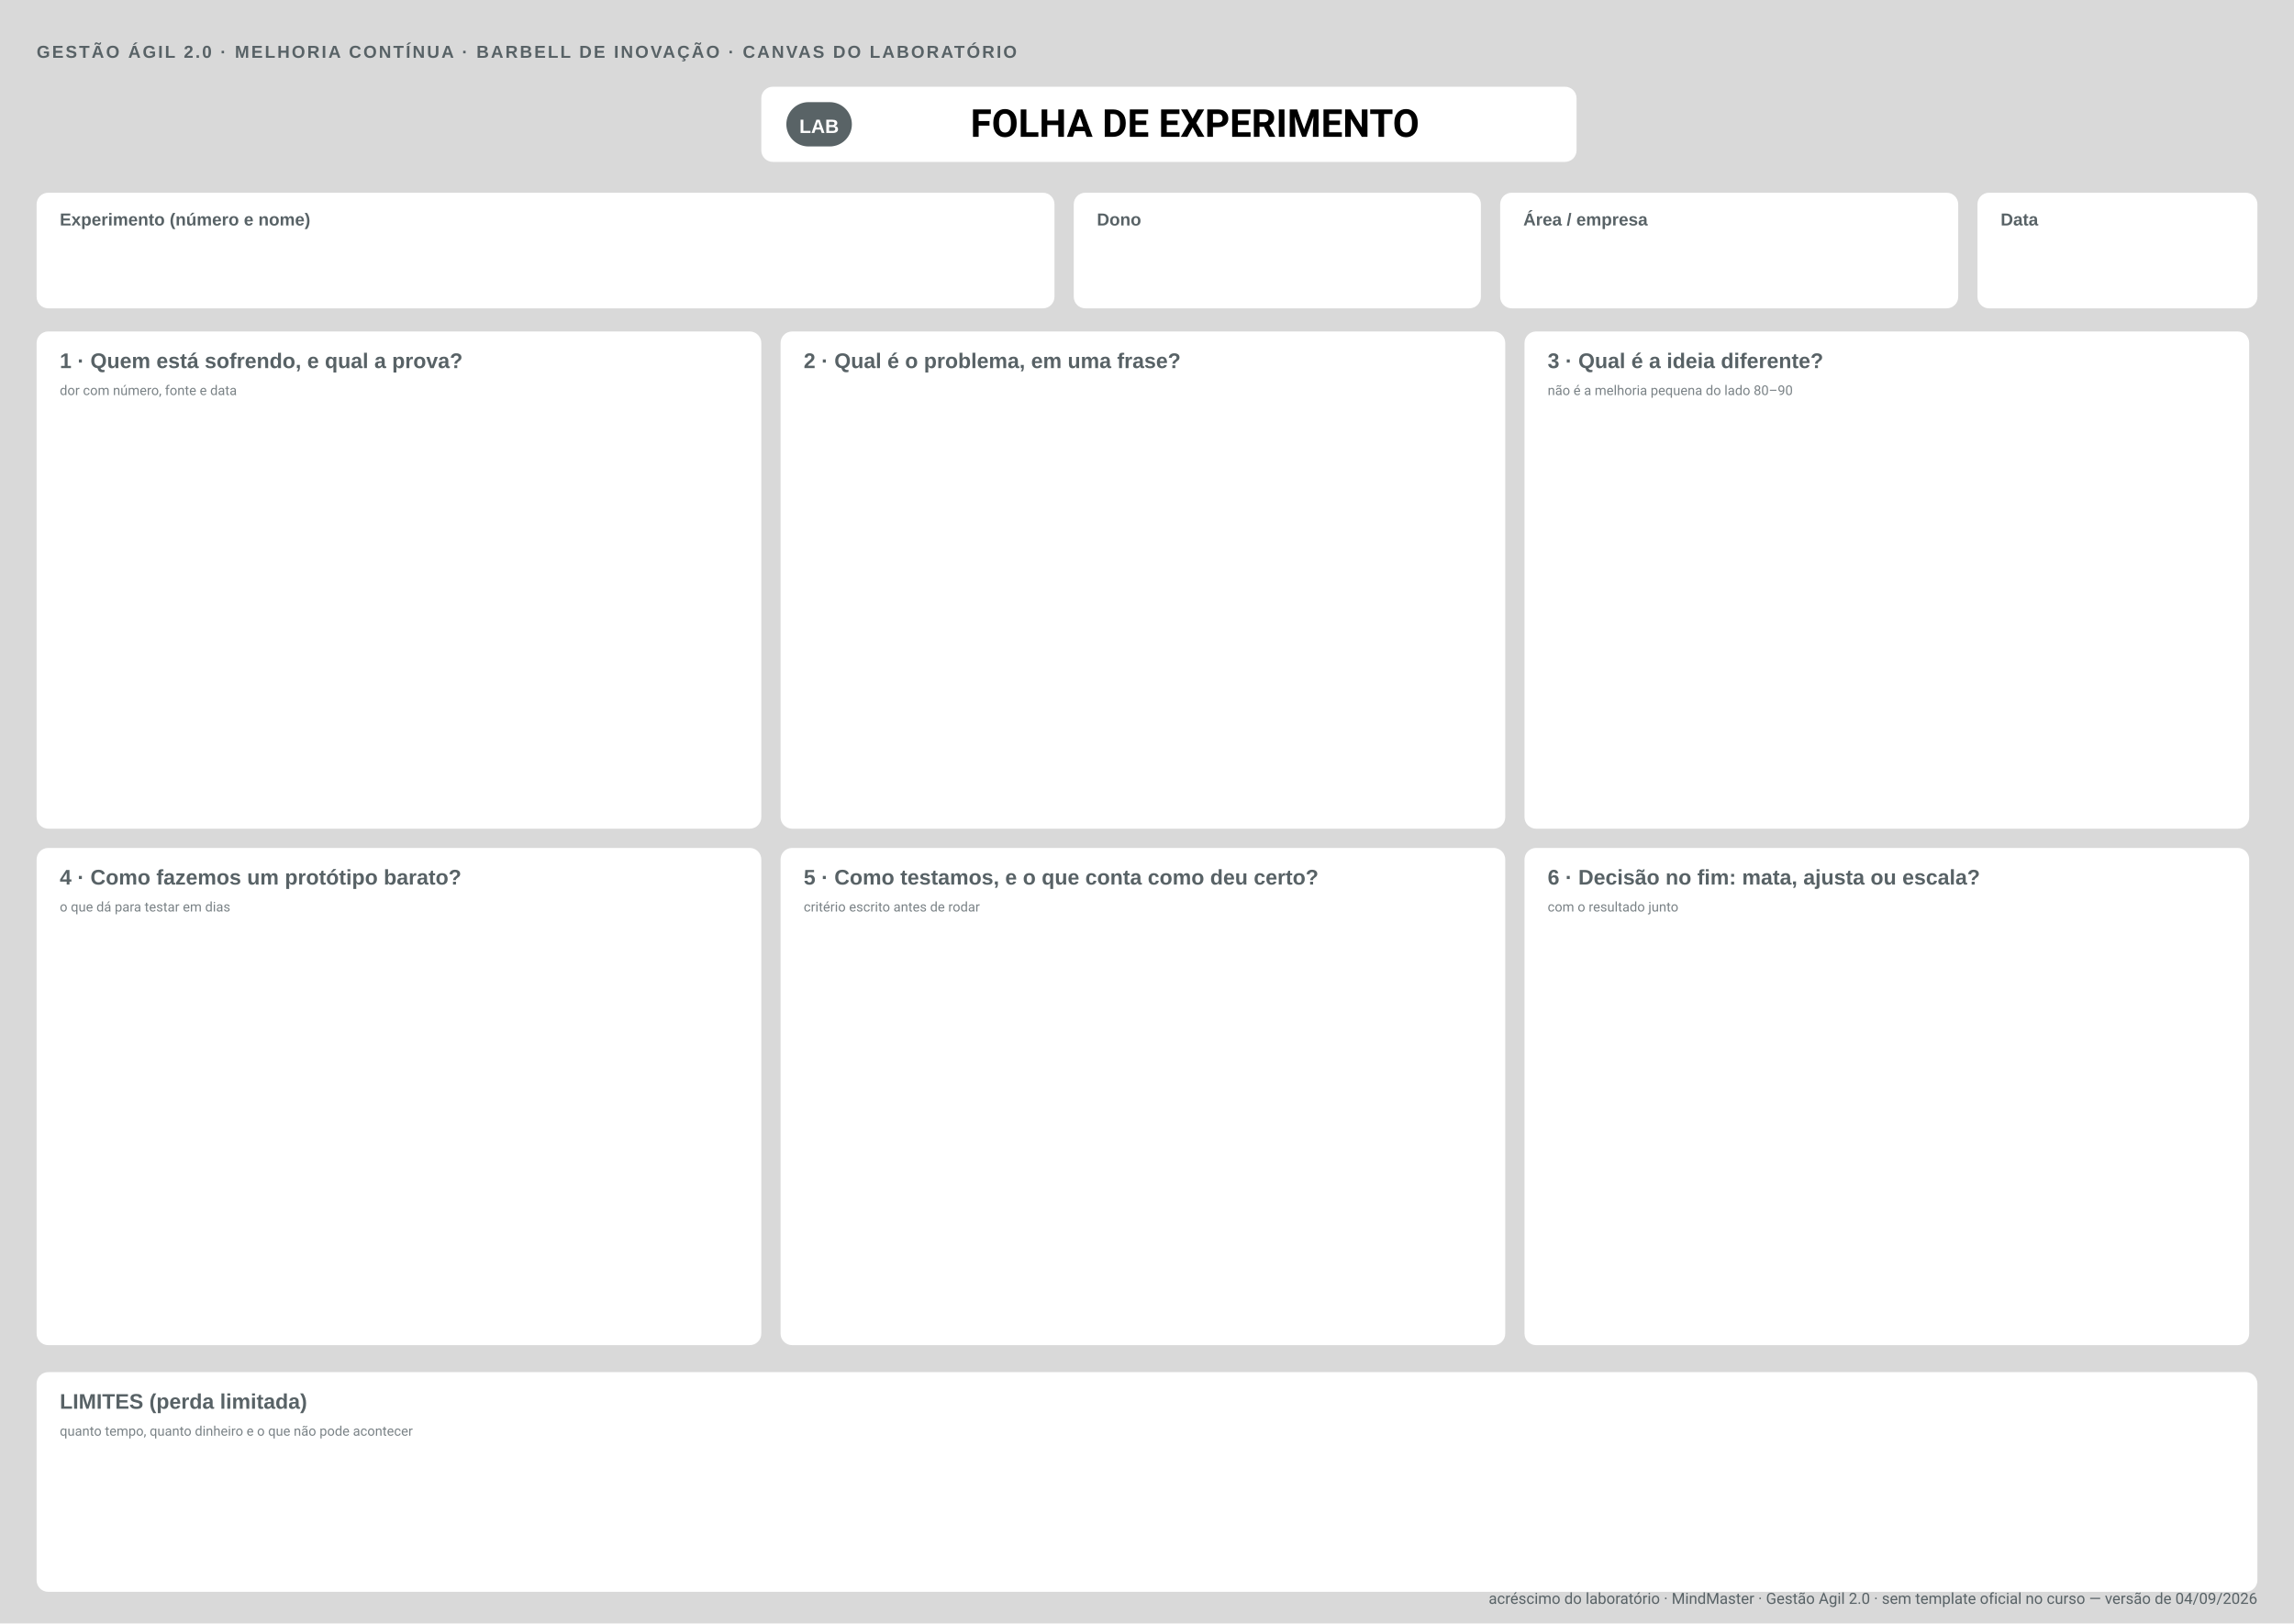
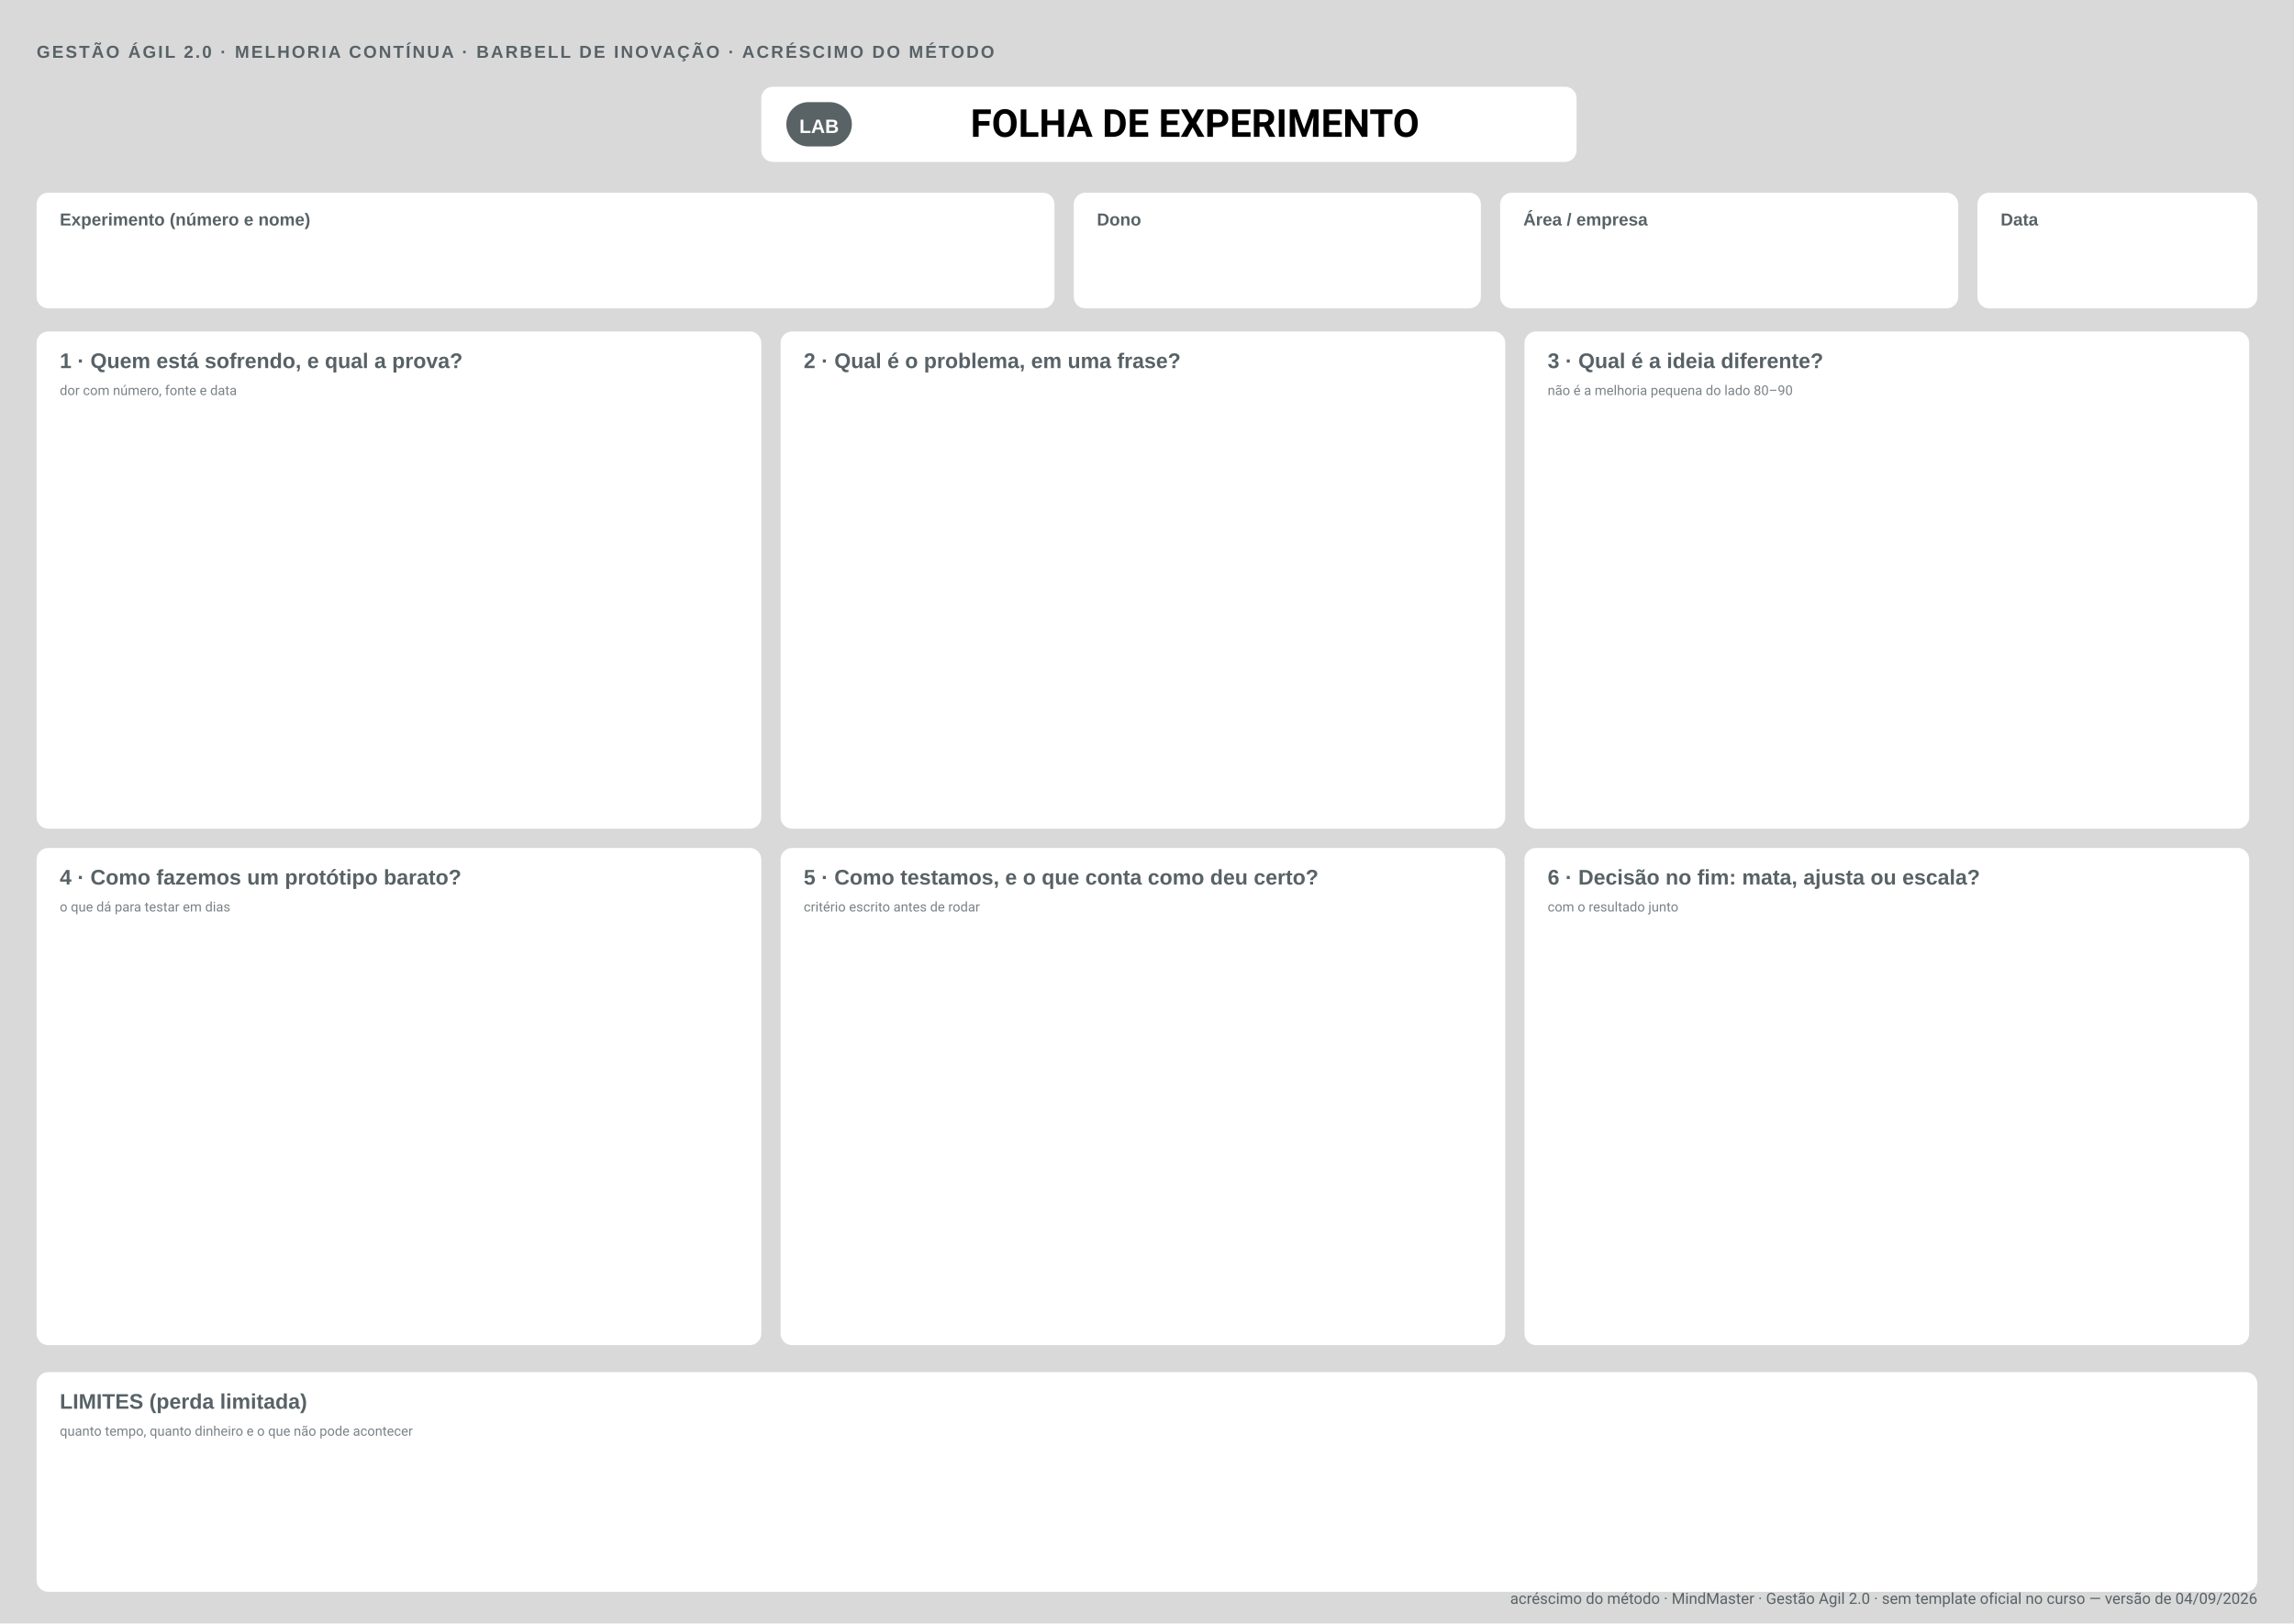
<svg xmlns="http://www.w3.org/2000/svg" width="1190.25pt" height="842.25pt" viewBox="0 0 1190.25 842.25">
  <rect x="0" y="0" width="1190.25" height="842.25" fill="#D9D9D9" />
  <rect x="395" y="45" width="423" height="39" rx="6" fill="#FFFFFF" />
  <rect x="408" y="53" width="34" height="23" rx="11.5" fill="#596366" />
  <text x="425" y="69" text-anchor="middle" font-family="Montserrat, Arial, Helvetica, sans-serif" font-weight="700" font-size="10" fill="#FFFFFF">LAB</text>
  <text x="620" y="71" text-anchor="middle" font-family="Roboto, Arial, Helvetica, sans-serif" font-weight="700" font-size="20" fill="#000000">FOLHA DE EXPERIMENTO</text>
-   <text x="19" y="30" font-family="Montserrat, Arial, Helvetica, sans-serif" font-weight="700" font-size="9" fill="#586266" letter-spacing="1">GESTÃO ÁGIL 2.0 · MELHORIA CONTÍNUA · BARBELL DE INOVAÇÃO · CANVAS DO LABORATÓRIO</text>
-   <text x="1171.25" y="832.25" text-anchor="end" font-family="Roboto, Arial, Helvetica, sans-serif" font-size="8" fill="#586266">acréscimo do laboratório · MindMaster · Gestão Ágil 2.0 · sem template oficial no curso — versão de 04/09/2026</text>
+   <text x="19" y="30" font-family="Montserrat, Arial, Helvetica, sans-serif" font-weight="700" font-size="9" fill="#586266" letter-spacing="1">GESTÃO ÁGIL 2.0 · MELHORIA CONTÍNUA · BARBELL DE INOVAÇÃO · ACRÉSCIMO DO MÉTODO</text>
+   <text x="1171.25" y="832.25" text-anchor="end" font-family="Roboto, Arial, Helvetica, sans-serif" font-size="8" fill="#586266">acréscimo do método · MindMaster · Gestão Ágil 2.0 · sem template oficial no curso — versão de 04/09/2026</text>
  <rect x="19" y="100" width="528.118" height="60" rx="6" fill="#FFFFFF" />
  <text x="31" y="117" text-anchor="start" font-family="Montserrat, Arial, Helvetica, sans-serif" font-weight="700" font-size="9" fill="#586266">Experimento (número e nome)</text>
  <rect x="557.118" y="100" width="211.247" height="60" rx="6" fill="#FFFFFF" />
  <text x="569.118" y="117" text-anchor="start" font-family="Montserrat, Arial, Helvetica, sans-serif" font-weight="700" font-size="9" fill="#586266">Dono</text>
  <rect x="778.365" y="100" width="237.653" height="60" rx="6" fill="#FFFFFF" />
  <text x="790.365" y="117" text-anchor="start" font-family="Montserrat, Arial, Helvetica, sans-serif" font-weight="700" font-size="9" fill="#586266">Área / empresa</text>
  <rect x="1026.018" y="100" width="145.232" height="60" rx="6" fill="#FFFFFF" />
  <text x="1038.018" y="117" text-anchor="start" font-family="Montserrat, Arial, Helvetica, sans-serif" font-weight="700" font-size="9" fill="#586266">Data</text>
  <rect x="19" y="172" width="376" height="258" rx="6" fill="#FFFFFF" />
  <text x="31" y="191" text-anchor="start" font-family="Montserrat, Arial, Helvetica, sans-serif" font-weight="700" font-size="11" fill="#586266">1 · Quem está sofrendo, e qual a prova?</text>
  <text x="31" y="205" text-anchor="start" font-family="Roboto, Arial, Helvetica, sans-serif" font-weight="400" font-size="7" fill="#7A8286">dor com número, fonte e data</text>
  <rect x="405" y="172" width="376" height="258" rx="6" fill="#FFFFFF" />
  <text x="417" y="191" text-anchor="start" font-family="Montserrat, Arial, Helvetica, sans-serif" font-weight="700" font-size="11" fill="#586266">2 · Qual é o problema, em uma frase?</text>
  <rect x="791" y="172" width="376" height="258" rx="6" fill="#FFFFFF" />
  <text x="803" y="191" text-anchor="start" font-family="Montserrat, Arial, Helvetica, sans-serif" font-weight="700" font-size="11" fill="#586266">3 · Qual é a ideia diferente?</text>
  <text x="803" y="205" text-anchor="start" font-family="Roboto, Arial, Helvetica, sans-serif" font-weight="400" font-size="7" fill="#7A8286">não é a melhoria pequena do lado 80–90</text>
  <rect x="19" y="440" width="376" height="258" rx="6" fill="#FFFFFF" />
  <text x="31" y="459" text-anchor="start" font-family="Montserrat, Arial, Helvetica, sans-serif" font-weight="700" font-size="11" fill="#586266">4 · Como fazemos um protótipo barato?</text>
  <text x="31" y="473" text-anchor="start" font-family="Roboto, Arial, Helvetica, sans-serif" font-weight="400" font-size="7" fill="#7A8286">o que dá para testar em dias</text>
  <rect x="405" y="440" width="376" height="258" rx="6" fill="#FFFFFF" />
  <text x="417" y="459" text-anchor="start" font-family="Montserrat, Arial, Helvetica, sans-serif" font-weight="700" font-size="11" fill="#586266">5 · Como testamos, e o que conta como deu certo?</text>
  <text x="417" y="473" text-anchor="start" font-family="Roboto, Arial, Helvetica, sans-serif" font-weight="400" font-size="7" fill="#7A8286">critério escrito antes de rodar</text>
  <rect x="791" y="440" width="376" height="258" rx="6" fill="#FFFFFF" />
  <text x="803" y="459" text-anchor="start" font-family="Montserrat, Arial, Helvetica, sans-serif" font-weight="700" font-size="11" fill="#586266">6 · Decisão no fim: mata, ajusta ou escala?</text>
  <text x="803" y="473" text-anchor="start" font-family="Roboto, Arial, Helvetica, sans-serif" font-weight="400" font-size="7" fill="#7A8286">com o resultado junto</text>
  <rect x="19" y="712" width="1152.25" height="114" rx="6" fill="#FFFFFF" />
  <text x="31" y="731" text-anchor="start" font-family="Montserrat, Arial, Helvetica, sans-serif" font-weight="700" font-size="11" fill="#586266">LIMITES (perda limitada)</text>
  <text x="31" y="745" text-anchor="start" font-family="Roboto, Arial, Helvetica, sans-serif" font-weight="400" font-size="7" fill="#7A8286">quanto tempo, quanto dinheiro e o que não pode acontecer</text>
</svg>
